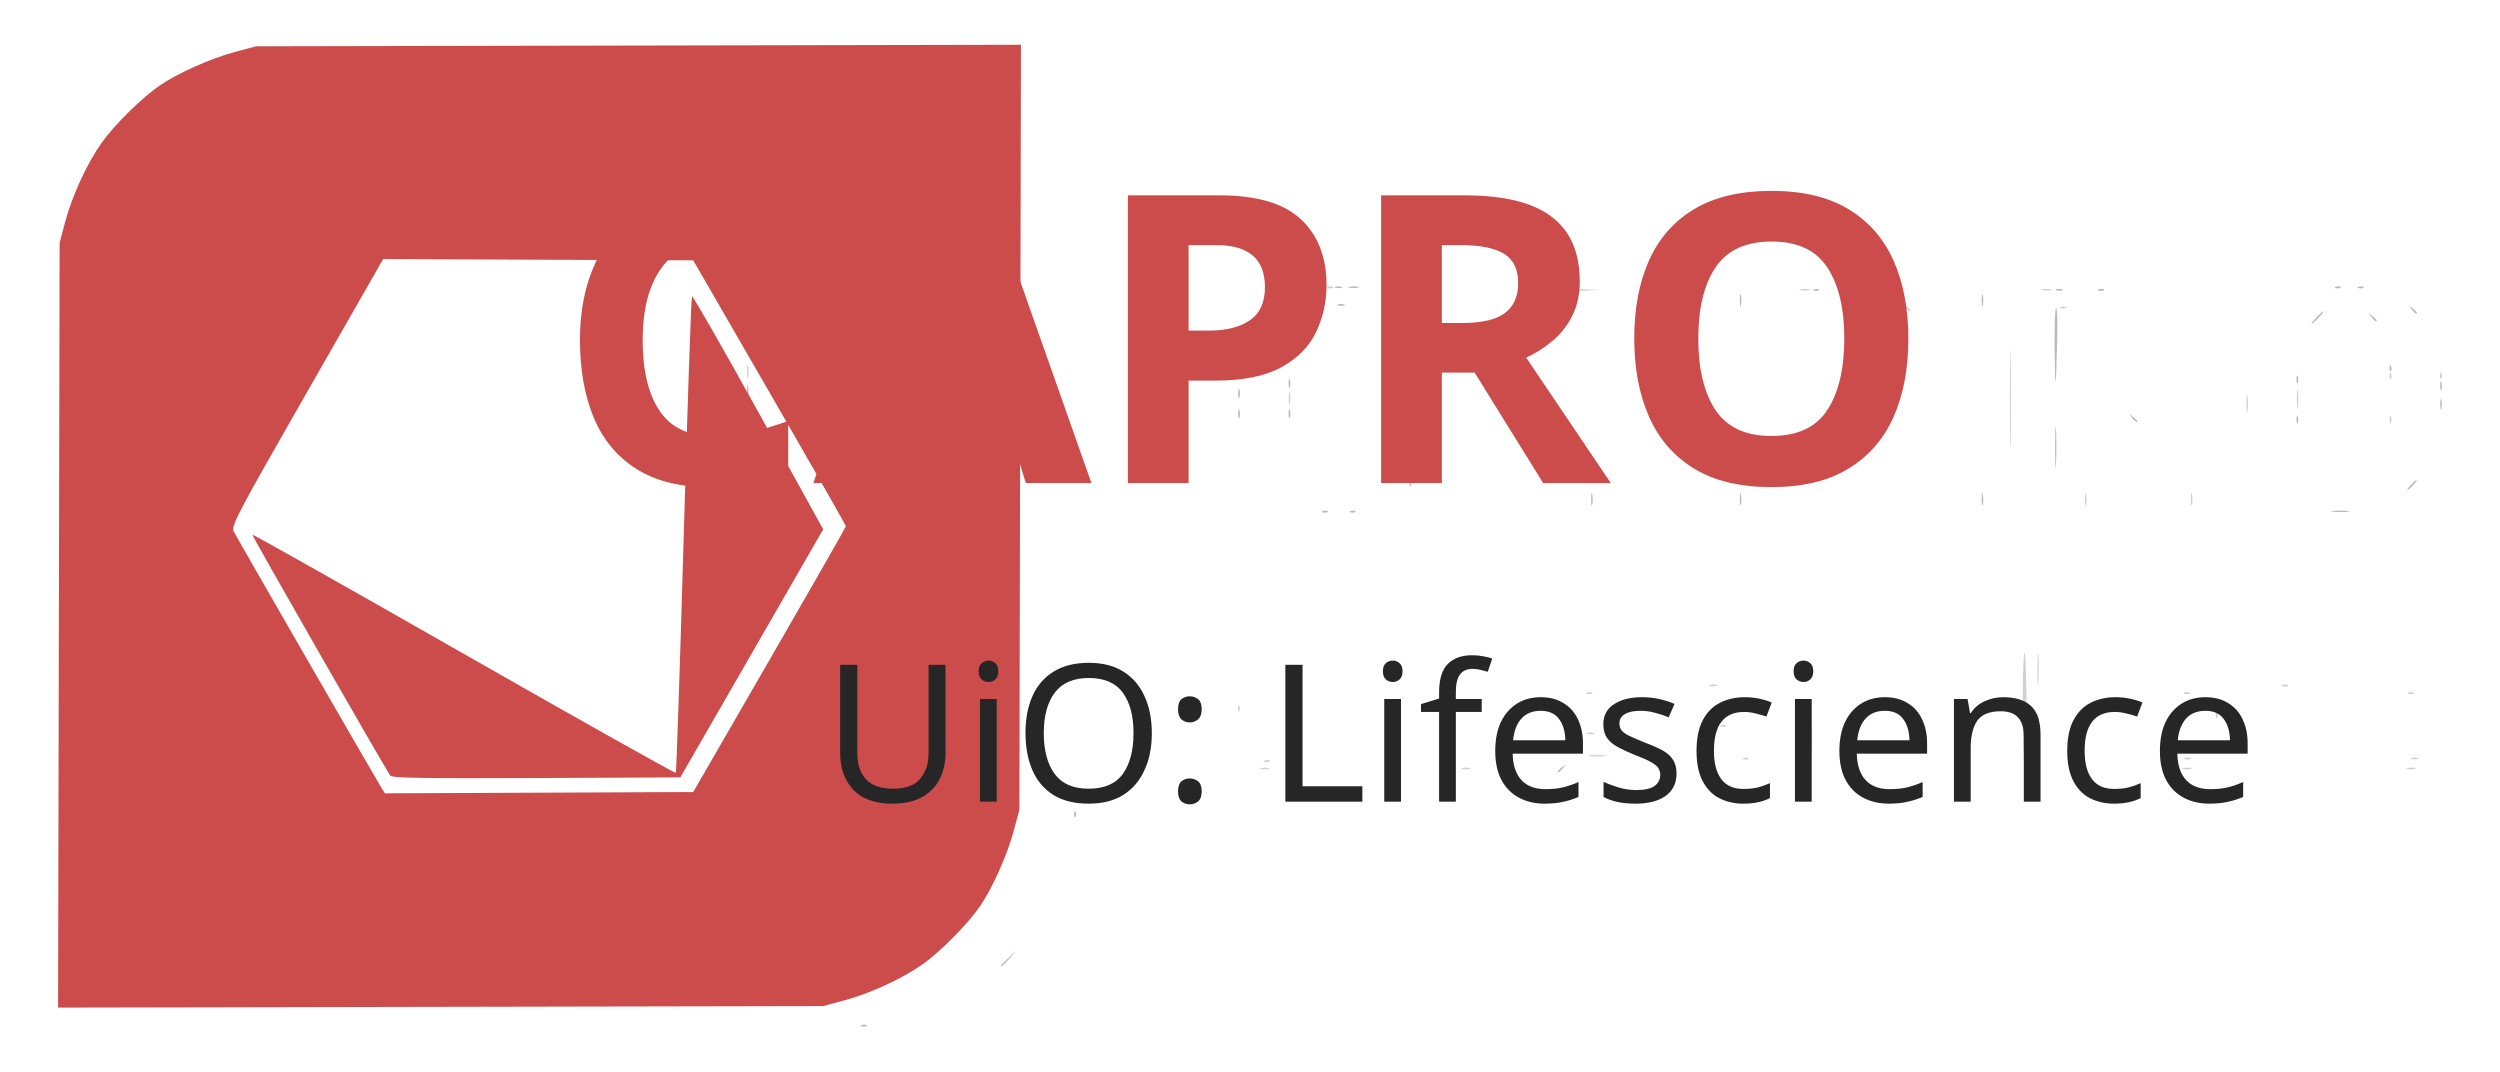
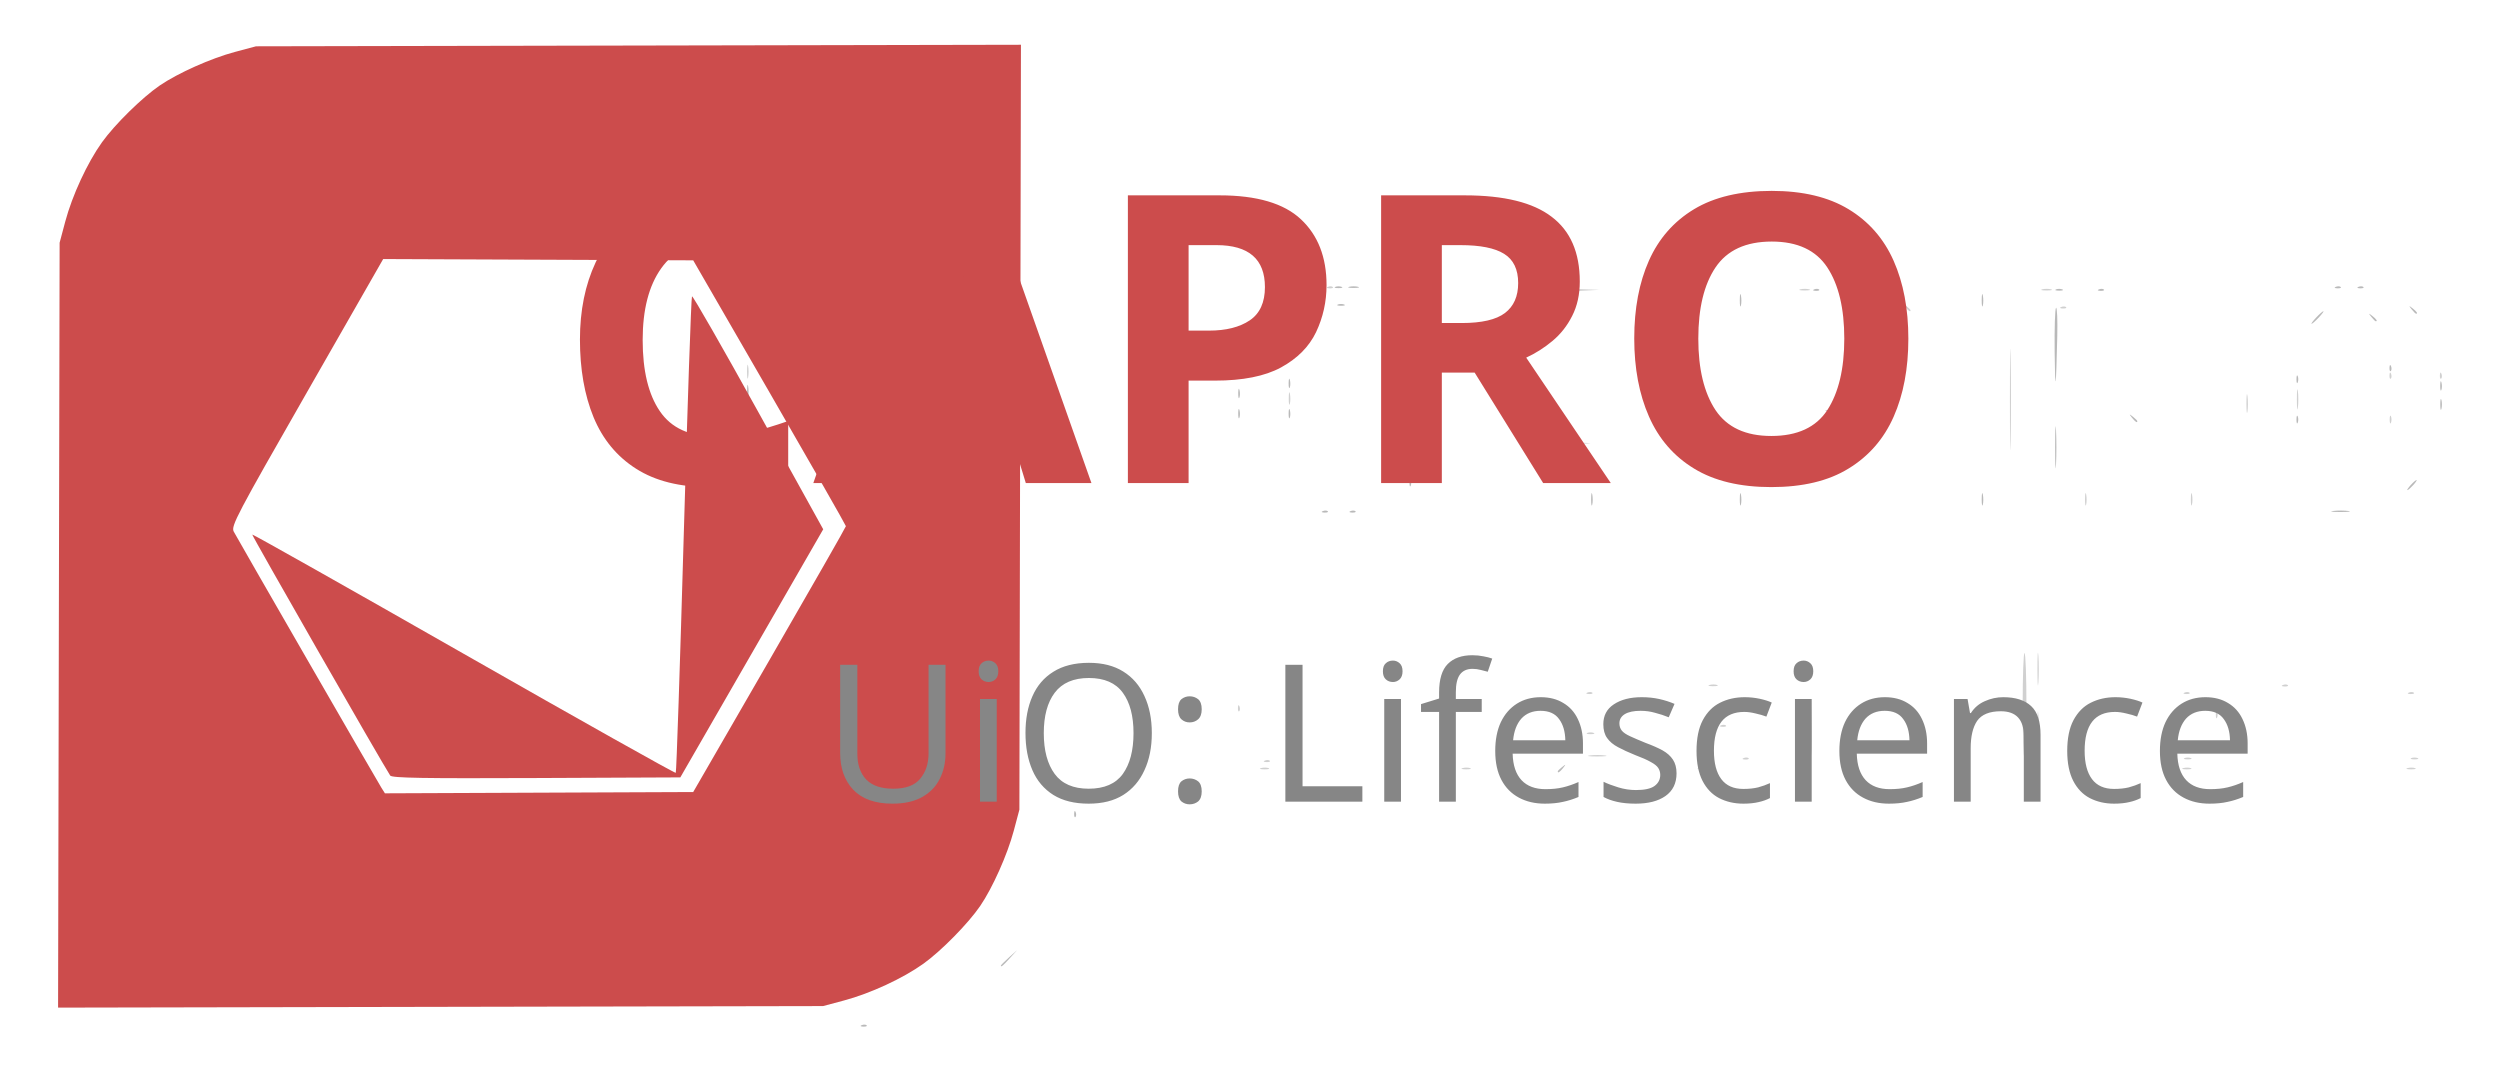
<svg xmlns="http://www.w3.org/2000/svg" width="175mm" height="75mm" viewBox="0 0 175 75" version="1.1" id="svg5" xml:space="preserve">
  <defs id="defs2" />
  <g id="layer1" transform="translate(-14.14587,-110.7184)">
    <text xml:space="preserve" style="font-size:14.111px;line-height:1.25;font-family:'Gill Sans';-inkscape-font-specification:'Gill Sans';text-align:center;word-spacing:0px;text-anchor:middle;stroke-width:0.265" x="39.04" y="117.544" id="text290">
      <tspan id="tspan288" style="stroke-width:0.265" x="39.04" y="117.544" />
    </text>
    <g id="g4621" transform="translate(4.066288,3.133761)">
      <path style="fill:#d0d0d0;fill-opacity:1;stroke-width:1" d="m 46.67,163.28 c 2.789,-0.027 7.353,-0.027 10.142,0 2.789,0.027 0.507,0.05 -5.071,0.05 -5.578,0 -7.86,-0.022 -5.071,-0.05 z m 51.685,-1.93 c 0.172,-0.045 0.41,-0.042 0.529,0.007 0.119,0.048 -0.021,0.085 -0.312,0.081 -0.291,-0.004 -0.389,-0.043 -0.217,-0.088 z m 14.111,0 c 0.172,-0.045 0.41,-0.042 0.529,0.007 0.119,0.048 -0.021,0.085 -0.312,0.081 -0.291,-0.004 -0.389,-0.043 -0.217,-0.088 z m 16.489,0.005 c 0.121,-0.049 0.32,-0.049 0.441,0 0.121,0.049 0.022,0.089 -0.22,0.089 -0.243,0 -0.342,-0.04 -0.22,-0.089 z m 33.958,-0.005 c 0.172,-0.045 0.41,-0.042 0.529,0.007 0.119,0.048 -0.021,0.085 -0.312,0.081 -0.291,-0.004 -0.389,-0.043 -0.217,-0.088 z m 15.699,0 c 0.172,-0.045 0.41,-0.042 0.529,0.007 0.119,0.048 -0.021,0.085 -0.312,0.081 -0.291,-0.004 -0.389,-0.043 -0.217,-0.088 z m -79.985,-0.527 c 0.127,-0.051 0.279,-0.045 0.338,0.014 0.059,0.059 -0.046,0.1 -0.232,0.093 -0.205,-0.008 -0.247,-0.05 -0.107,-0.107 z M 132.142,160.646 c 0.127,-0.051 0.279,-0.045 0.338,0.014 0.059,0.059 -0.046,0.1 -0.232,0.093 -0.205,-0.008 -0.247,-0.05 -0.107,-0.107 z m 4.618,-2.048 0.087,-2.153 0.051,2.014 c 0.028,1.107 -0.011,2.076 -0.087,2.153 -0.076,0.076 -0.099,-0.83 -0.051,-2.014 z m 14.906,-1.623 c 0,-2.067 0.059,-3.722 0.132,-3.677 0.073,0.045 0.132,1.7 0.132,3.677 0,1.977 -0.059,3.632 -0.132,3.677 -0.073,0.045 -0.132,-1.61 -0.132,-3.677 z m 11.333,3.676 c 0.121,-0.049 0.32,-0.049 0.441,0 0.121,0.049 0.022,0.089 -0.22,0.089 -0.243,0 -0.342,-0.04 -0.22,-0.089 z m 15.875,0 c 0.121,-0.049 0.32,-0.049 0.441,0 0.121,0.049 0.022,0.089 -0.22,0.089 -0.243,0 -0.342,-0.04 -0.22,-0.089 z m -57.5,-0.187 c 0.317,-0.039 0.793,-0.038 1.058,0.002 0.265,0.04 0.006,0.072 -0.576,0.071 -0.582,-10e-4 -0.799,-0.034 -0.482,-0.073 z m 31.328,-1.901 c 3.5e-4,-1.067 0.029,-1.481 0.065,-0.92 0.035,0.561 0.035,1.435 -7.1e-4,1.94 -0.035,0.506 -0.064,0.046 -0.064,-1.021 z m -91.038,-0.176 c 0.002,-0.388 0.038,-0.526 0.08,-0.307 0.042,0.219 0.041,0.537 -0.004,0.706 -0.044,0.169 -0.079,-0.011 -0.077,-0.399 z m 59.531,0.501 c 0.121,-0.049 0.32,-0.049 0.441,0 0.121,0.049 0.022,0.089 -0.22,0.089 -0.243,0 -0.342,-0.04 -0.22,-0.089 z m 9.36,-0.533 c 0.127,-0.051 0.279,-0.045 0.338,0.014 0.059,0.059 -0.046,0.1 -0.232,0.093 -0.205,-0.008 -0.247,-0.05 -0.107,-0.107 z m -19.356,-0.512 c 0.008,-0.205 0.05,-0.247 0.107,-0.107 0.051,0.127 0.045,0.279 -0.014,0.338 -0.059,0.059 -0.1,-0.046 -0.093,-0.232 z m 53.989,-0.25 c 0,-0.243 0.04,-0.342 0.089,-0.22 0.049,0.121 0.049,0.32 0,0.441 -0.049,0.121 -0.089,0.022 -0.089,-0.22 z m -68.453,-0.456 c 0.009,-0.205 0.05,-0.247 0.107,-0.107 0.051,0.127 0.045,0.279 -0.014,0.338 -0.059,0.059 -0.1,-0.046 -0.093,-0.232 z m 24.471,-1.076 c 0.127,-0.051 0.279,-0.045 0.338,0.014 0.059,0.059 -0.046,0.1 -0.232,0.093 -0.205,-0.008 -0.247,-0.05 -0.107,-0.107 z m 31.496,-1.643 c 0,-1.019 0.029,-1.435 0.065,-0.926 0.036,0.509 0.036,1.343 0,1.852 -0.036,0.509 -0.065,0.093 -0.065,-0.926 z m 10.309,1.643 c 0.127,-0.051 0.279,-0.045 0.338,0.014 0.059,0.059 -0.046,0.1 -0.232,0.093 -0.205,-0.008 -0.247,-0.05 -0.107,-0.107 z m 15.699,0 c 0.127,-0.051 0.279,-0.045 0.338,0.014 0.059,0.059 -0.046,0.1 -0.232,0.093 -0.205,-0.008 -0.247,-0.05 -0.107,-0.107 z m -48.956,-0.531 c 0.172,-0.045 0.41,-0.042 0.529,0.007 0.119,0.048 -0.021,0.085 -0.312,0.081 -0.291,-0.004 -0.389,-0.043 -0.217,-0.088 z m 40.136,0.002 c 0.127,-0.051 0.279,-0.045 0.338,0.014 0.059,0.059 -0.046,0.1 -0.232,0.093 -0.205,-0.008 -0.247,-0.05 -0.107,-0.107 z M 61.844,152.124 c 0,-0.437 0.034,-0.615 0.076,-0.397 0.042,0.218 0.042,0.575 0,0.794 -0.042,0.218 -0.076,0.04 -0.076,-0.397 z m 0.176,-6.174 c 0,-0.437 0.034,-0.615 0.076,-0.397 0.042,0.218 0.042,0.575 0,0.794 -0.042,0.218 -0.076,0.04 -0.076,-0.397 z m 94.012,-3.44 c 0.002,-0.388 0.038,-0.526 0.08,-0.307 0.042,0.219 0.041,0.537 -0.004,0.706 -0.044,0.169 -0.079,-0.011 -0.077,-0.399 z m 7.408,0 c 0.002,-0.388 0.038,-0.526 0.08,-0.307 0.042,0.219 0.041,0.537 -0.004,0.706 -0.044,0.169 -0.079,-0.011 -0.077,-0.399 z m -12.666,-6.967 c 0,-3.153 0.024,-4.443 0.053,-2.866 0.029,1.576 0.029,4.156 0,5.733 -0.029,1.576 -0.053,0.287 -0.053,-2.866 z m -88.578,4.233 c 0,-0.437 0.034,-0.615 0.076,-0.397 0.042,0.218 0.042,0.575 0,0.794 -0.042,0.218 -0.076,0.04 -0.076,-0.397 z m 45.074,-1.179 c 0.127,-0.051 0.279,-0.045 0.338,0.014 0.059,0.059 -0.046,0.1 -0.232,0.093 -0.205,-0.008 -0.247,-0.05 -0.107,-0.107 z m 11.198,-0.011 c 0.756,-0.033 1.947,-0.033 2.646,5.3e-4 0.699,0.033 0.08,0.06 -1.375,0.06 -1.455,-1.7e-4 -2.027,-0.028 -1.271,-0.061 z m 18.866,-1.049 c 0.17,-0.044 0.448,-0.044 0.617,0 0.17,0.044 0.031,0.081 -0.309,0.081 -0.34,0 -0.478,-0.036 -0.309,-0.081 z m 1.676,0.005 c 0.121,-0.049 0.32,-0.049 0.441,0 0.121,0.049 0.022,0.089 -0.22,0.089 -0.243,0 -0.342,-0.04 -0.22,-0.089 z m 38.348,-0.589 c 0,-0.243 0.04,-0.342 0.089,-0.22 0.049,0.121 0.049,0.32 0,0.441 -0.049,0.121 -0.089,0.022 -0.089,-0.22 z m -10.027,-1.147 c 0.002,-0.582 0.034,-0.799 0.073,-0.482 0.039,0.317 0.038,0.793 -0.002,1.058 -0.04,0.265 -0.072,0.006 -0.071,-0.576 z m 3.53,-0.265 c 0,-0.631 0.032,-0.889 0.071,-0.573 0.039,0.315 0.039,0.831 0,1.147 -0.039,0.315 -0.071,0.057 -0.071,-0.573 z m -70.568,-0.088 c 0.002,-0.388 0.038,-0.526 0.08,-0.307 0.042,0.219 0.041,0.537 -0.004,0.706 -0.044,0.169 -0.079,-0.011 -0.077,-0.399 z M 62.373,133.603 c 0,-0.437 0.034,-0.615 0.076,-0.397 0.042,0.218 0.042,0.575 0,0.794 -0.042,0.218 -0.076,0.04 -0.076,-0.397 z m 114.971,0.25 c 0.008,-0.205 0.05,-0.247 0.107,-0.107 0.051,0.127 0.045,0.279 -0.014,0.338 -0.059,0.059 -0.1,-0.046 -0.093,-0.232 z m 3.528,0 c 0.008,-0.205 0.05,-0.247 0.107,-0.107 0.051,0.127 0.045,0.279 -0.014,0.338 -0.059,0.059 -0.1,-0.046 -0.093,-0.232 z m -39.687,-0.706 c 0.008,-0.205 0.05,-0.247 0.107,-0.107 0.051,0.127 0.045,0.279 -0.014,0.338 -0.059,0.059 -0.1,-0.046 -0.093,-0.232 z m 2.257,-4.086 c -0.219,-0.28 -0.213,-0.286 0.067,-0.067 0.17,0.133 0.309,0.272 0.309,0.309 0,0.145 -0.145,0.052 -0.375,-0.242 z m 10.926,0.012 c 0.127,-0.051 0.279,-0.045 0.338,0.014 0.059,0.059 -0.046,0.1 -0.232,0.093 -0.205,-0.008 -0.247,-0.05 -0.107,-0.107 z m -35.441,-1.166 c 0.077,-0.077 0.808,-0.116 1.624,-0.087 l 1.483,0.053 -1.624,0.087 c -0.893,0.048 -1.56,0.024 -1.483,-0.053 z m 17.174,-0.07 c 0.17,-0.044 0.448,-0.044 0.617,0 0.17,0.044 0.031,0.081 -0.309,0.081 -0.34,0 -0.478,-0.036 -0.309,-0.081 z m 16.933,0 c 0.17,-0.044 0.448,-0.044 0.617,0 0.17,0.044 0.031,0.081 -0.309,0.081 -0.34,0 -0.478,-0.036 -0.309,-0.081 z m -49.995,-0.175 c 0.127,-0.051 0.279,-0.045 0.338,0.014 0.059,0.059 -0.046,0.1 -0.232,0.093 -0.205,-0.008 -0.247,-0.05 -0.107,-0.107 z" id="path426" />
      <path style="fill:#b9b9b9;fill-opacity:1;stroke-width:1" d="m 70.406,179.343 c 0.127,-0.051 0.279,-0.045 0.338,0.014 0.059,0.059 -0.046,0.1 -0.232,0.093 -0.205,-0.008 -0.247,-0.05 -0.107,-0.107 z m 9.734,-4.168 c 0,-0.03 0.258,-0.288 0.573,-0.573 l 0.573,-0.518 -0.518,0.573 c -0.483,0.534 -0.628,0.654 -0.628,0.518 z m 5.129,-10.631 c 0.009,-0.205 0.05,-0.247 0.107,-0.107 0.051,0.127 0.045,0.279 -0.014,0.338 -0.059,0.059 -0.1,-0.046 -0.093,-0.232 z m 33.853,-2.962 c 0,-0.037 0.139,-0.176 0.309,-0.309 0.28,-0.219 0.286,-0.213 0.067,0.067 -0.23,0.294 -0.375,0.387 -0.375,0.242 z m -57.455,-1.874 c 0,-0.437 0.034,-0.615 0.076,-0.397 0.042,0.218 0.042,0.575 0,0.794 -0.042,0.218 -0.076,0.04 -0.076,-0.397 z m 0.176,-6.174 c 0,-0.437 0.034,-0.615 0.076,-0.397 0.042,0.218 0.042,0.575 0,0.794 -0.042,0.218 -0.076,0.04 -0.076,-0.397 z m 0.176,-6.174 c 0,-0.437 0.034,-0.615 0.076,-0.397 0.042,0.218 0.042,0.575 0,0.794 -0.042,0.218 -0.076,0.04 -0.076,-0.397 z m 40.665,-4.001 c 0.127,-0.051 0.279,-0.045 0.338,0.014 0.059,0.059 -0.046,0.1 -0.232,0.093 -0.205,-0.008 -0.247,-0.05 -0.107,-0.107 z m 1.94,0 c 0.127,-0.051 0.279,-0.045 0.338,0.014 0.059,0.059 -0.046,0.1 -0.232,0.093 -0.205,-0.008 -0.247,-0.05 -0.107,-0.107 z m 68.784,-0.007 c 0.317,-0.039 0.793,-0.038 1.058,0.002 0.265,0.04 0.006,0.072 -0.576,0.071 -0.582,-0.001 -0.799,-0.034 -0.482,-0.073 z m -51.949,-0.842 c 0.002,-0.388 0.038,-0.526 0.08,-0.307 0.042,0.219 0.041,0.537 -0.004,0.706 -0.044,0.169 -0.079,-0.011 -0.077,-0.399 z m 10.407,0 c 0.002,-0.388 0.038,-0.526 0.08,-0.307 0.042,0.219 0.041,0.537 -0.004,0.706 -0.044,0.169 -0.079,-0.011 -0.077,-0.399 z m 16.933,0 c 0.002,-0.388 0.038,-0.526 0.08,-0.307 0.042,0.219 0.041,0.537 -0.004,0.706 -0.044,0.169 -0.079,-0.011 -0.077,-0.399 z m -86.603,-1.323 c 0,-0.437 0.034,-0.615 0.076,-0.397 0.042,0.218 0.042,0.575 0,0.794 -0.042,0.218 -0.076,0.04 -0.076,-0.397 z m 116.633,0.353 c 0.176,-0.194 0.359,-0.353 0.407,-0.353 0.049,0 -0.056,0.159 -0.231,0.353 -0.176,0.194 -0.359,0.353 -0.407,0.353 -0.049,0 0.056,-0.159 0.231,-0.353 z m -70.087,-0.176 c 0,-0.243 0.04,-0.342 0.089,-0.22 0.049,0.121 0.049,0.32 0,0.441 -0.049,0.121 -0.089,0.022 -0.089,-0.22 z m 45.197,-2.469 c 0,-1.31 0.028,-1.845 0.062,-1.191 0.034,0.655 0.034,1.726 0,2.381 -0.034,0.655 -0.062,0.119 -0.062,-1.191 z m -15.635,-1.352 c 0.121,-0.049 0.32,-0.049 0.441,0 0.121,0.049 0.022,0.089 -0.22,0.089 -0.243,0 -0.342,-0.04 -0.22,-0.089 z M 170.832,136.954 c 0,-0.243 0.04,-0.342 0.089,-0.22 0.049,0.121 0.049,0.32 0,0.441 -0.049,0.121 -0.089,0.022 -0.089,-0.22 z m -11.516,-0.132 c -0.219,-0.28 -0.213,-0.286 0.067,-0.067 0.17,0.133 0.309,0.272 0.309,0.309 0,0.145 -0.145,0.052 -0.375,-0.242 z M 96.755,136.513 c 0.004,-0.291 0.043,-0.389 0.088,-0.217 0.045,0.172 0.042,0.41 -0.006,0.529 -0.048,0.119 -0.085,-0.021 -0.081,-0.312 z m 3.528,0 c 0.004,-0.291 0.043,-0.389 0.088,-0.217 0.045,0.172 0.042,0.41 -0.007,0.529 -0.048,0.119 -0.085,-0.021 -0.081,-0.312 z m 37.671,-0.213 c 0.219,-0.042 0.537,-0.041 0.706,0.004 0.169,0.044 -0.011,0.079 -0.399,0.077 -0.388,-0.002 -0.526,-0.038 -0.307,-0.08 z m 42.945,-0.404 c 0,-0.34 0.036,-0.478 0.081,-0.309 0.044,0.17 0.044,0.448 0,0.617 -0.044,0.17 -0.081,0.031 -0.081,-0.309 z m -40.787,-0.067 c 0,-0.037 0.139,-0.176 0.309,-0.309 0.28,-0.219 0.286,-0.213 0.067,0.067 -0.23,0.294 -0.375,0.387 -0.375,0.242 z m -77.739,-0.815 c 0,-0.437 0.034,-0.615 0.076,-0.397 0.042,0.218 0.042,0.575 0,0.794 -0.042,0.218 -0.076,0.04 -0.076,-0.397 z m 34.382,0.088 c 0.004,-0.291 0.043,-0.389 0.088,-0.217 0.045,0.172 0.042,0.41 -0.006,0.529 -0.048,0.119 -0.085,-0.021 -0.081,-0.312 z m 57.15,-2.856 c -0.019,-1.668 0.025,-3.069 0.098,-3.115 0.073,-0.045 0.112,0.843 0.086,1.974 -0.085,3.794 -0.15,4.196 -0.184,1.141 z m 26.988,2.327 c 0.004,-0.291 0.043,-0.389 0.088,-0.217 0.045,0.172 0.042,0.41 -0.007,0.529 -0.048,0.119 -0.085,-0.021 -0.081,-0.312 z m -80.61,-0.176 c 0.004,-0.291 0.043,-0.389 0.088,-0.217 0.045,0.172 0.042,0.41 -0.007,0.529 -0.048,0.119 -0.085,-0.021 -0.081,-0.312 z m 70.549,-0.265 c 0,-0.243 0.04,-0.342 0.089,-0.22 0.049,0.121 0.049,0.32 0,0.441 -0.049,0.121 -0.089,0.022 -0.089,-0.22 z m 6.512,-0.808 c 0.008,-0.205 0.05,-0.247 0.107,-0.107 0.051,0.127 0.045,0.279 -0.014,0.338 -0.059,0.059 -0.1,-0.046 -0.093,-0.232 z m -68.615,-2.293 c 0.008,-0.205 0.05,-0.247 0.107,-0.107 0.051,0.127 0.045,0.279 -0.014,0.338 -0.059,0.059 -0.1,-0.046 -0.093,-0.232 z m 63.486,-1.22 c 0.228,-0.243 0.454,-0.441 0.502,-0.441 0.049,0 -0.098,0.198 -0.326,0.441 -0.228,0.243 -0.454,0.441 -0.502,0.441 -0.049,0 0.098,-0.198 0.326,-0.441 z m 3.858,-0.044 c -0.219,-0.28 -0.213,-0.286 0.067,-0.067 0.294,0.23 0.387,0.375 0.242,0.375 -0.037,0 -0.176,-0.139 -0.309,-0.309 z M 62.501,129.271 c 0,-0.151 0.081,-0.225 0.179,-0.164 0.099,0.061 0.134,0.185 0.078,0.275 -0.151,0.245 -0.257,0.199 -0.257,-0.111 z m 116.394,-0.034 c -0.219,-0.28 -0.213,-0.286 0.067,-0.067 0.294,0.23 0.387,0.375 0.242,0.375 -0.037,0 -0.176,-0.139 -0.309,-0.309 z m -47.029,-0.661 c 0.002,-0.388 0.038,-0.526 0.08,-0.307 0.042,0.219 0.041,0.537 -0.004,0.706 -0.044,0.169 -0.079,-0.011 -0.077,-0.399 z m 16.933,0 c 0.002,-0.388 0.038,-0.526 0.08,-0.307 0.042,0.219 0.041,0.537 -0.004,0.706 -0.044,0.169 -0.079,-0.011 -0.077,-0.399 z m -45.068,0.324 c 0.121,-0.049 0.32,-0.049 0.441,0 0.121,0.049 0.022,0.089 -0.22,0.089 -0.243,0 -0.342,-0.04 -0.22,-0.089 z m 33.349,-1.062 c 0.127,-0.051 0.279,-0.045 0.338,0.014 0.059,0.059 -0.046,0.1 -0.232,0.093 -0.205,-0.008 -0.247,-0.05 -0.107,-0.107 z m 2.822,0 c 0.127,-0.051 0.279,-0.045 0.338,0.014 0.059,0.059 -0.046,0.1 -0.232,0.093 -0.205,-0.008 -0.247,-0.05 -0.107,-0.107 z m 14.1,0.004 c 0.121,-0.049 0.32,-0.049 0.441,0 0.121,0.049 0.022,0.089 -0.22,0.089 -0.243,0 -0.342,-0.04 -0.22,-0.089 z m 3.01,-0.004 c 0.127,-0.051 0.279,-0.045 0.338,0.014 0.059,0.059 -0.046,0.1 -0.232,0.093 -0.205,-0.008 -0.247,-0.05 -0.107,-0.107 z m -53.457,-0.173 c 0.121,-0.049 0.32,-0.049 0.441,0 0.121,0.049 0.022,0.089 -0.22,0.089 -0.243,0 -0.342,-0.04 -0.22,-0.089 z m 0.97,-0.005 c 0.17,-0.044 0.448,-0.044 0.617,0 0.17,0.044 0.031,0.081 -0.309,0.081 -0.34,0 -0.478,-0.036 -0.309,-0.081 z m 69.067,0.001 c 0.127,-0.051 0.279,-0.045 0.338,0.014 0.059,0.059 -0.046,0.1 -0.232,0.093 -0.205,-0.008 -0.247,-0.05 -0.107,-0.107 z m 1.587,0 c 0.127,-0.051 0.279,-0.045 0.338,0.014 0.059,0.059 -0.046,0.1 -0.232,0.093 -0.205,-0.008 -0.247,-0.05 -0.107,-0.107 z M 18.065,126.974 c 0.009,-0.205 0.05,-0.247 0.107,-0.107 0.051,0.127 0.045,0.279 -0.014,0.338 -0.059,0.059 -0.1,-0.046 -0.093,-0.232 z m 4.219,-9.654 c 0,-0.03 0.258,-0.288 0.573,-0.573 l 0.573,-0.518 -0.518,0.573 c -0.483,0.534 -0.628,0.654 -0.628,0.518 z m 10.55,-5.181 c 0.127,-0.051 0.279,-0.045 0.338,0.014 0.059,0.059 -0.046,0.1 -0.232,0.093 -0.205,-0.008 -0.247,-0.05 -0.107,-0.107 z" id="path424" />
      <path id="path422" style="fill:#cc4c4c;fill-opacity:1;stroke-width:1" d="m 81.546,110.718 -26.772,0.054 -26.772,0.054 -1.481,0.395 c -1.668,0.445 -3.981,1.477 -5.253,2.344 -1.232,0.84 -3.151,2.726 -4.05,3.981 -1.022,1.427 -2.079,3.709 -2.57,5.547 l -0.395,1.481 -0.054,26.772 -0.054,26.772 26.772,-0.054 26.772,-0.054 1.481,-0.395 c 1.839,-0.491 4.12,-1.548 5.547,-2.57 1.255,-0.899 3.141,-2.818 3.981,-4.05 0.867,-1.272 1.899,-3.584 2.344,-5.253 l 0.395,-1.481 0.054,-26.772 z m -44.644,15 10.851,0.045 10.851,0.045 5.345,9.252 c 2.94,5.088 5.344,9.299 5.344,9.357 0,0.058 -2.405,4.269 -5.344,9.358 l -5.345,9.252 -10.79,0.045 -10.79,0.045 -0.251,-0.398 c -0.32,-0.507 -10.039,-17.367 -10.332,-17.923 -0.202,-0.384 0.193,-1.134 5.122,-9.747 z m 21.617,2.609 c -0.056,0.056 -0.315,7.565 -0.576,16.686 -0.261,9.122 -0.513,16.623 -0.56,16.67 -0.047,0.047 -6.724,-3.701 -14.837,-8.329 -8.113,-4.628 -14.777,-8.386 -14.809,-8.35 -0.045,0.05 9.07,15.973 9.657,16.869 0.112,0.172 2.344,0.209 10.226,0.174 l 10.082,-0.045 5.002,-8.683 5.001,-8.684 -4.542,-8.204 c -2.498,-4.512 -4.588,-8.159 -4.644,-8.103 z" />
      <g id="g3098" transform="translate(0,4.278753)">
        <text xml:space="preserve" style="font-size:28.222px;line-height:1.25;font-family:rasa;-inkscape-font-specification:rasa;text-align:center;word-spacing:0px;text-anchor:middle;fill:#cc4c4c;fill-opacity:1;stroke-width:0.265" x="130.188" y="137.122" id="text453">
          <tspan id="tspan451" style="font-style:normal;font-variant:normal;font-weight:600;font-stretch:normal;font-size:28.222px;font-family:rasa;-inkscape-font-specification:'rasa Semi-Bold';fill:#cc4c4c;fill-opacity:1;stroke-width:0.265" x="130.188" y="137.122">CAPRO</tspan>
        </text>
-         <text xml:space="preserve" style="font-size:13.406px;line-height:1.25;font-family:rasa;-inkscape-font-specification:rasa;text-align:center;letter-spacing:0.053px;word-spacing:0px;text-anchor:middle;fill:#262626;fill-opacity:1;stroke-width:0.265" x="133.762" y="159.42" id="text1640">
-           <tspan id="tspan1638" style="font-size:13.406px;fill:#262626;fill-opacity:1;stroke-width:0.265" x="133.788" y="159.42">UiO: Lifescience</tspan>
+         <text xml:space="preserve" style="font-size:13.406px;line-height:1.25;font-family:rasa;-inkscape-font-specification:rasa;text-align:center;letter-spacing:0.053px;word-spacing:0px;text-anchor:middle;fill:#868686;fill-opacity:1;stroke-width:0.265" x="133.762" y="159.42" id="text1640">
+           <tspan id="tspan1638" style="font-size:13.406px;fill:#868686;fill-opacity:1;stroke-width:0.265" x="133.788" y="159.42">UiO: Lifescience</tspan>
        </text>
      </g>
    </g>
  </g>
</svg>
